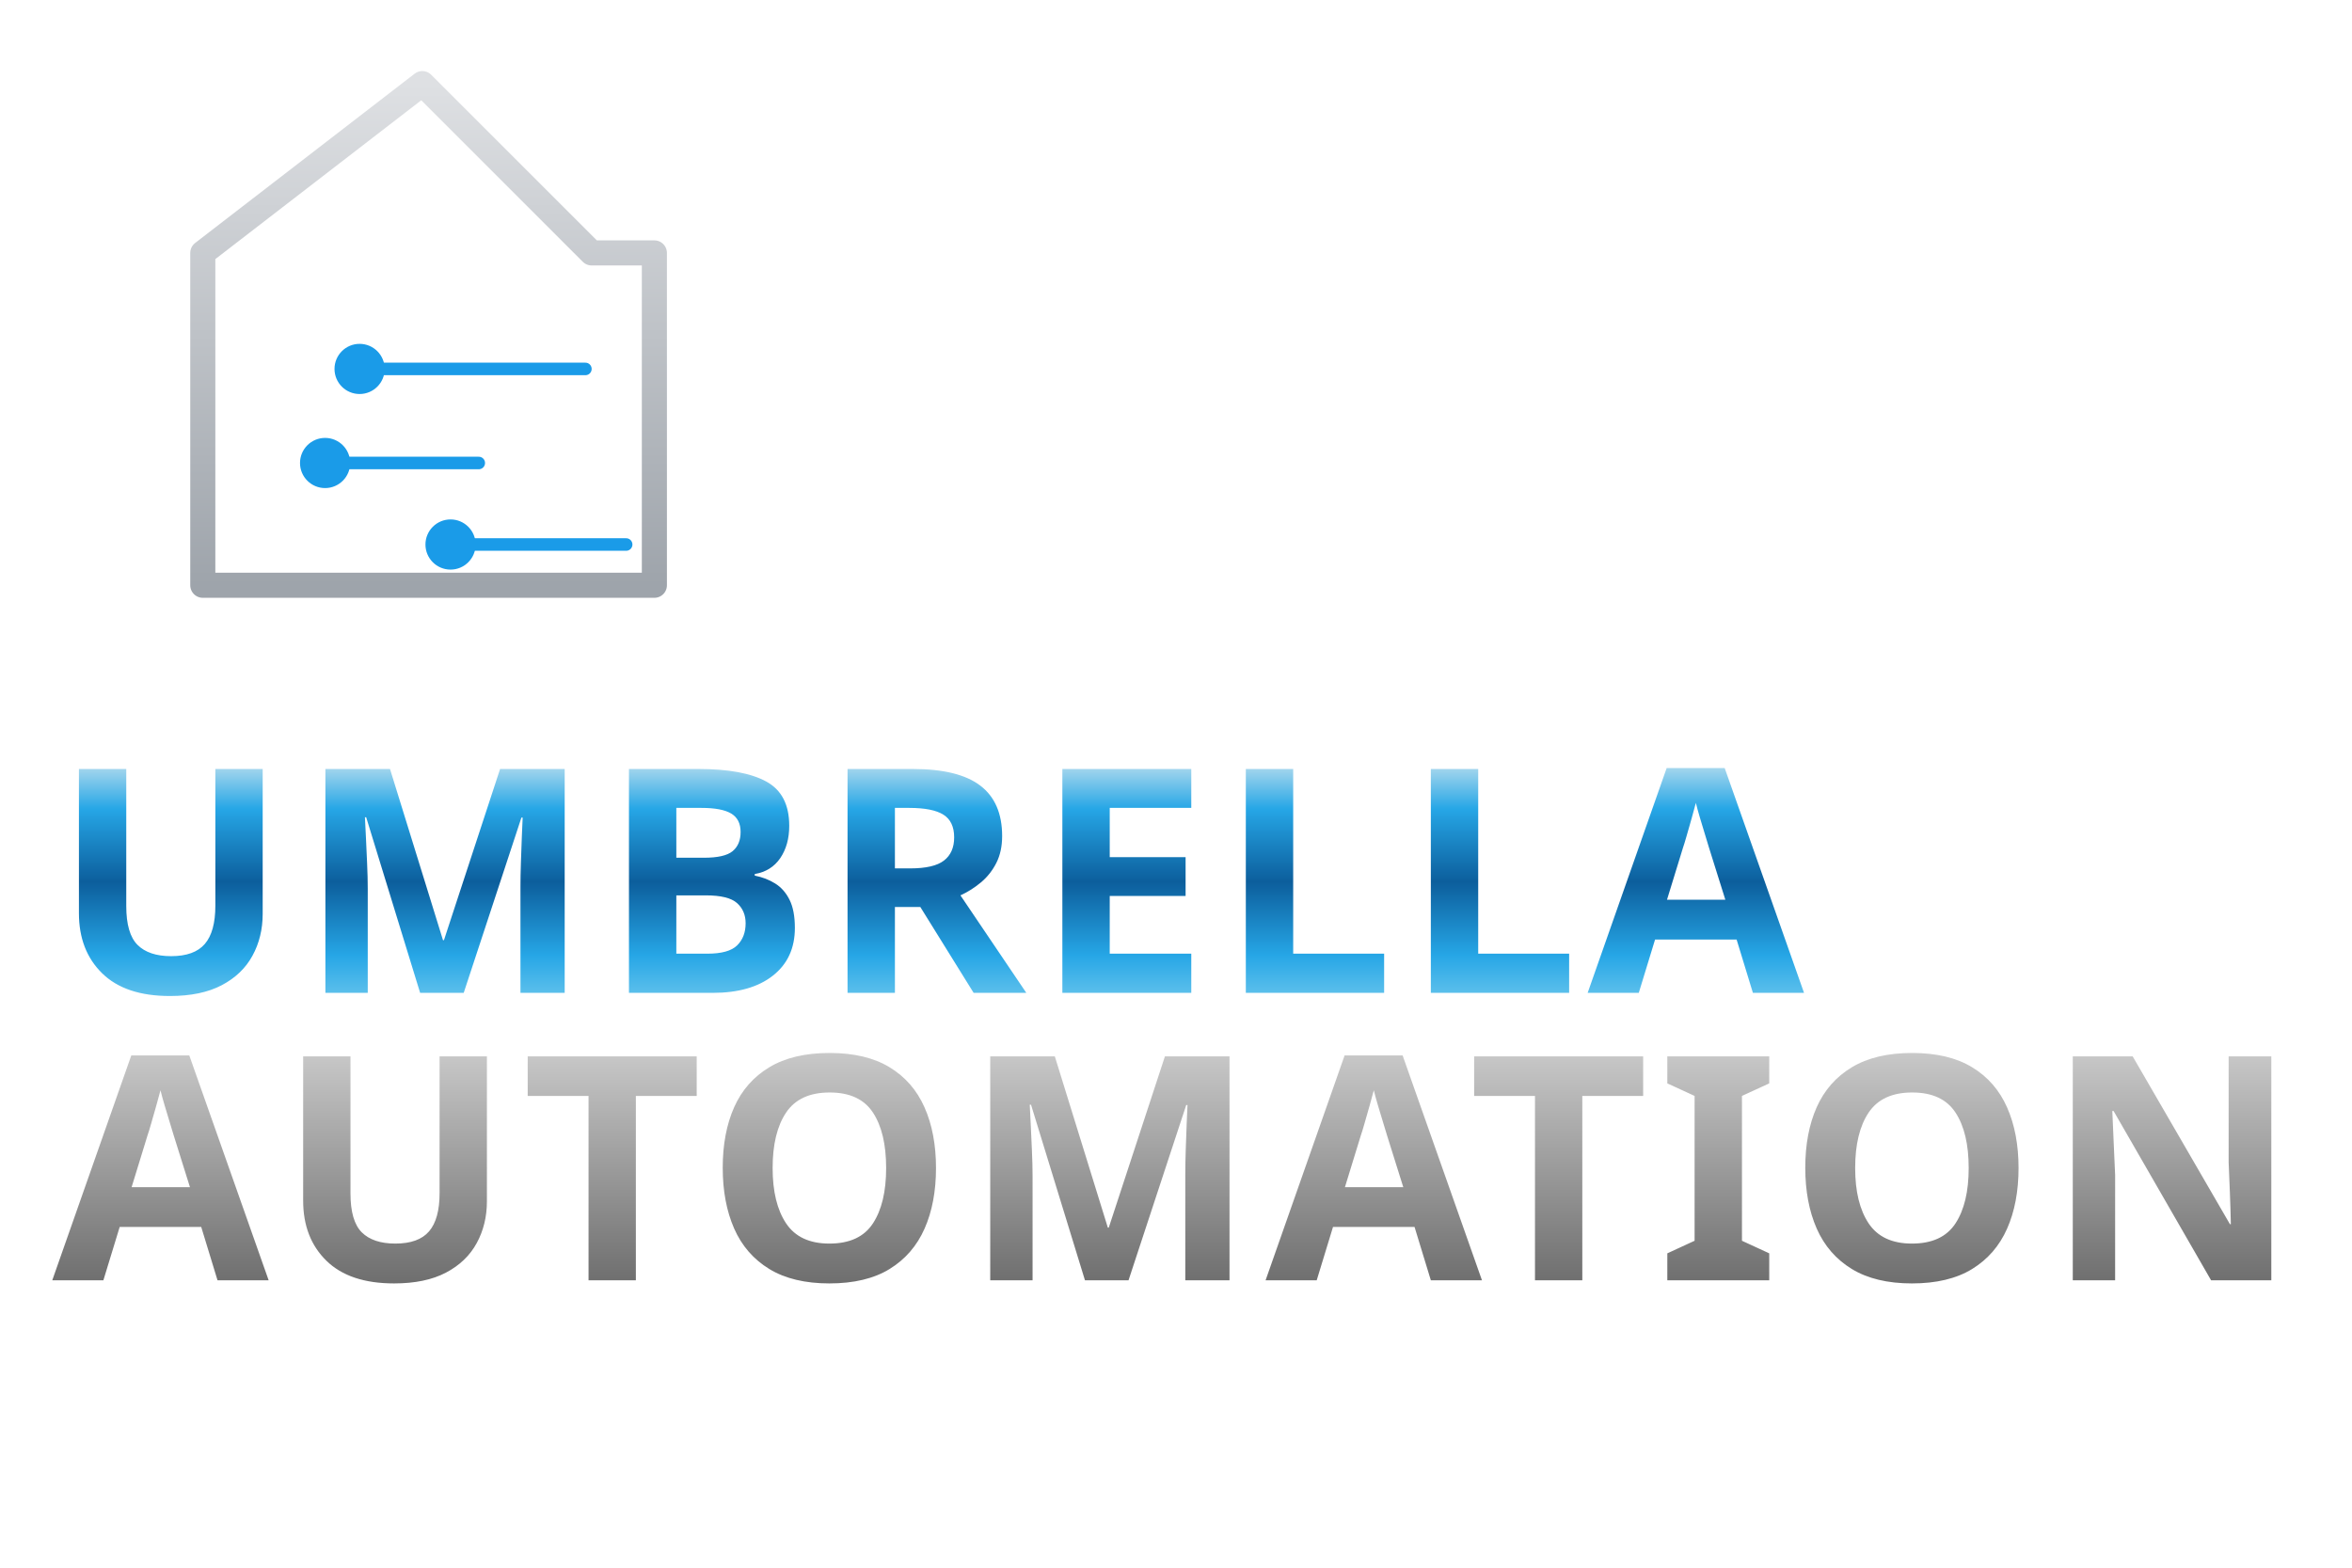
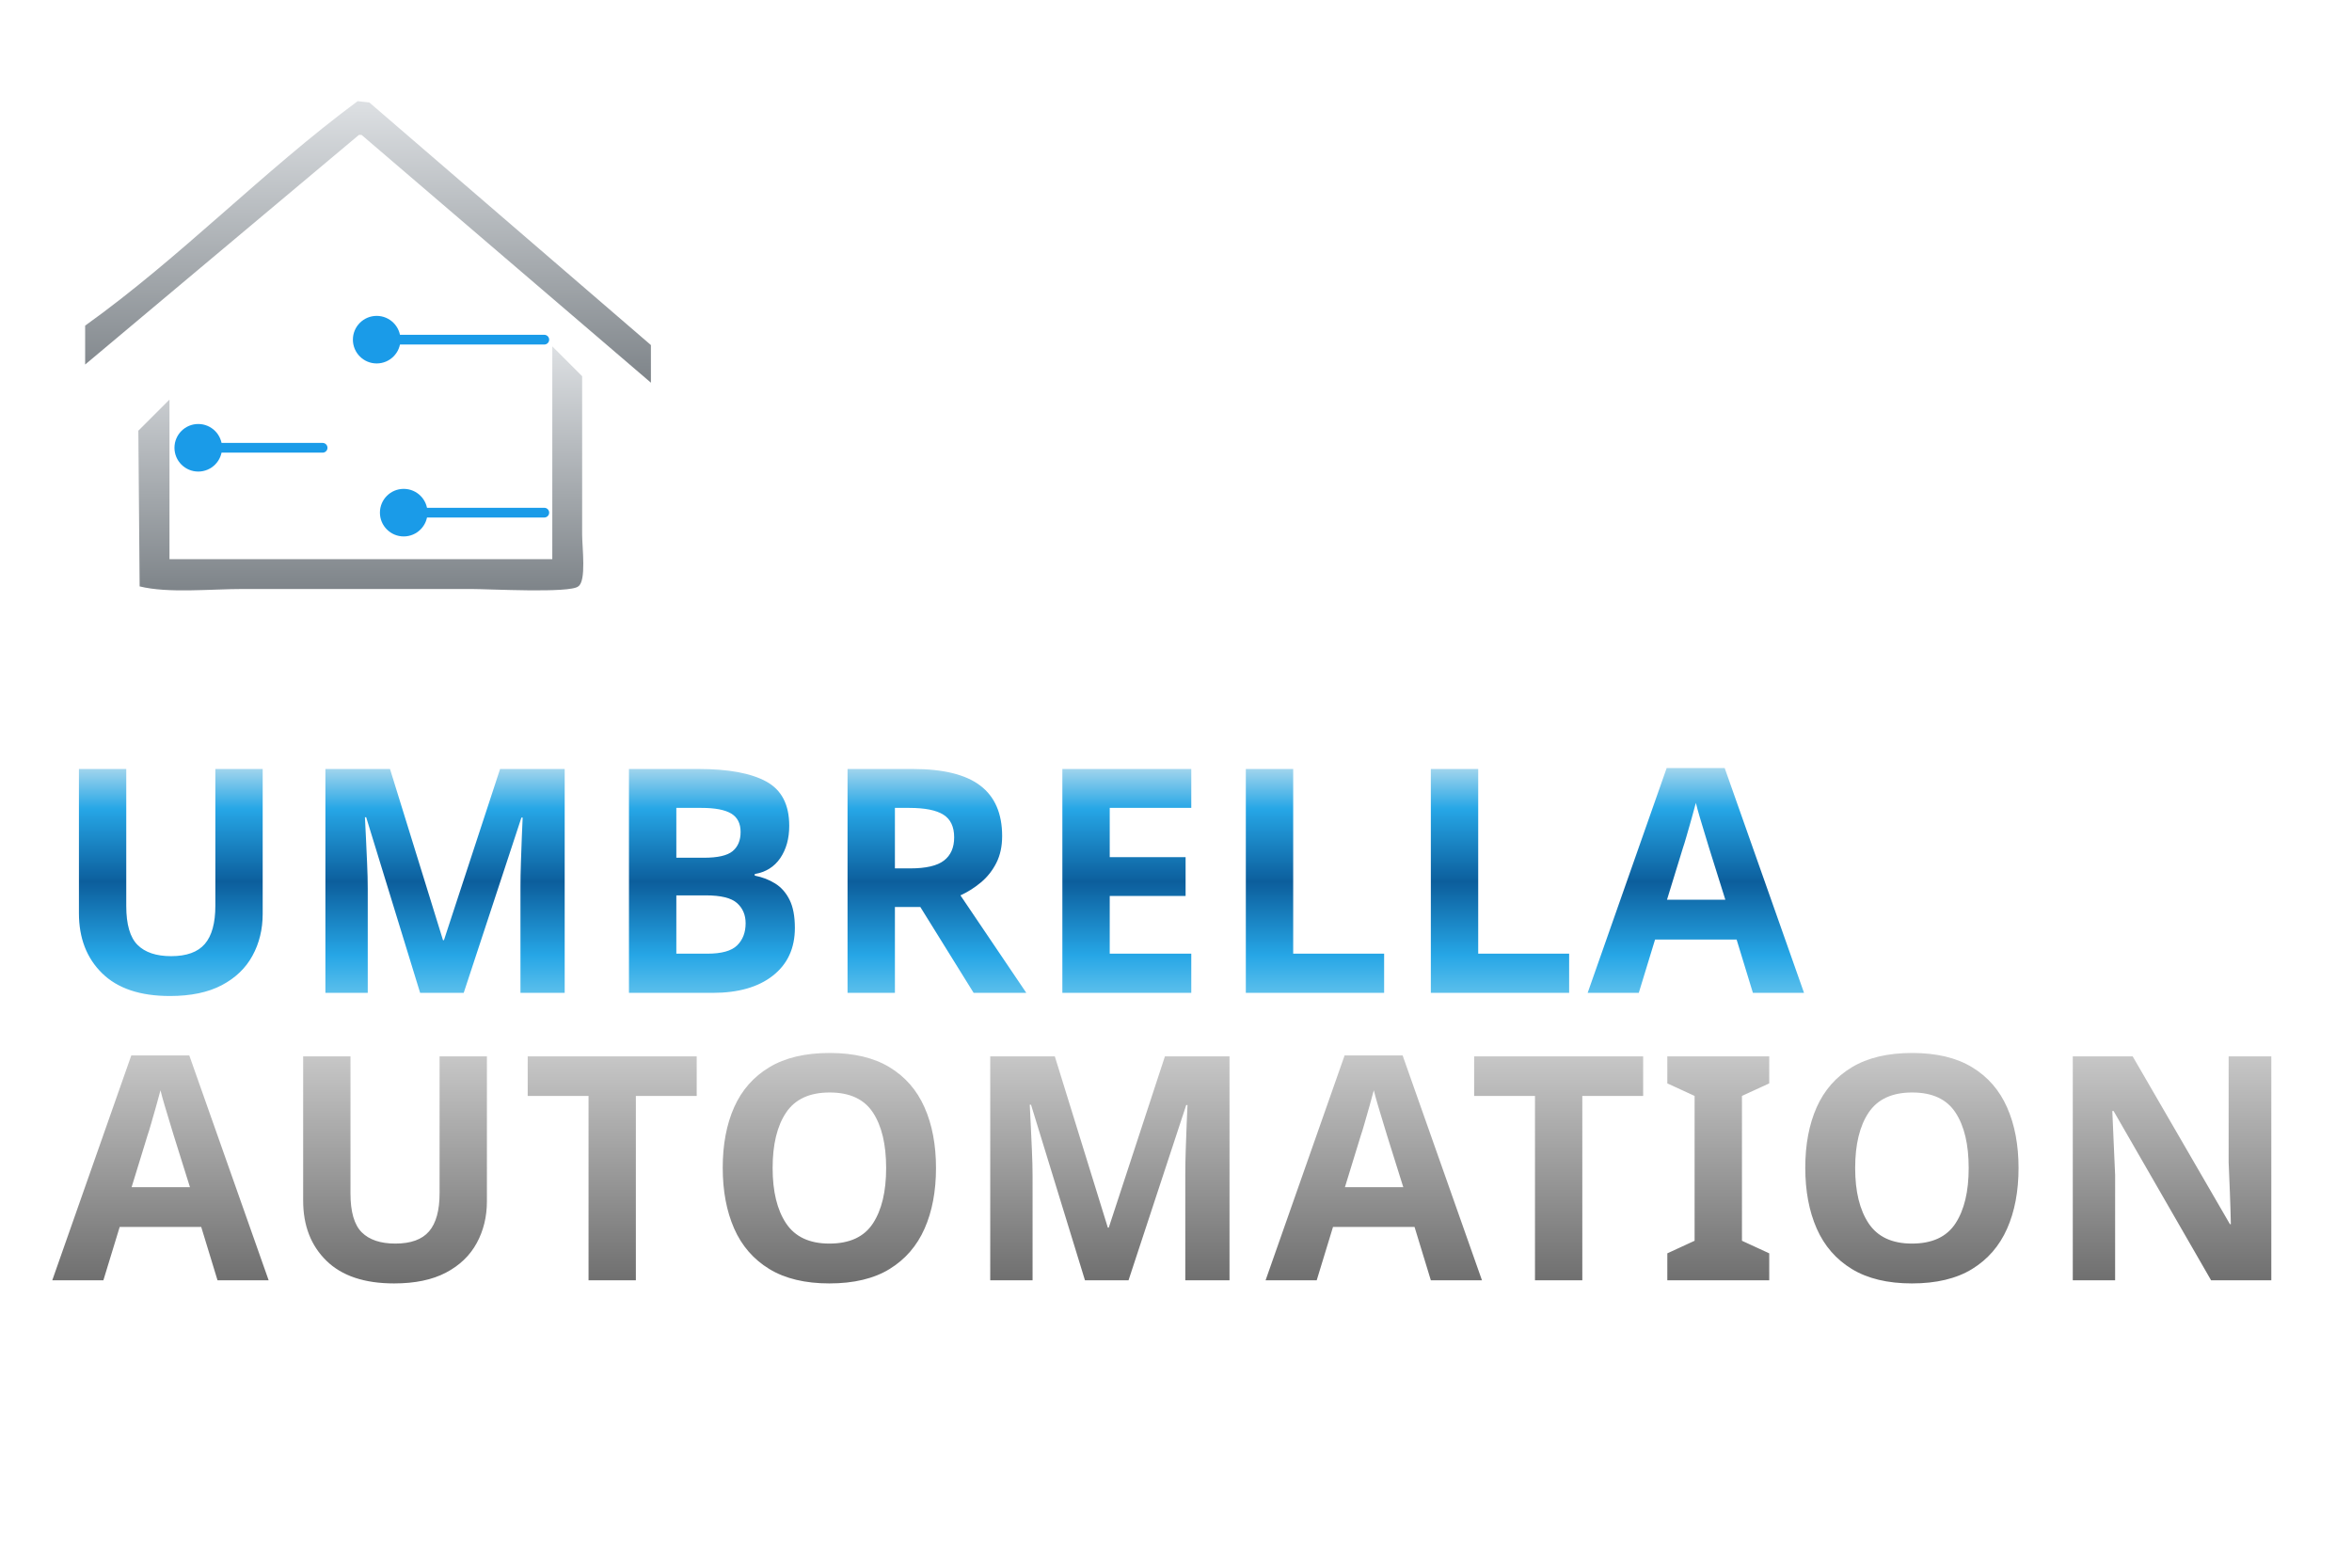
<svg xmlns="http://www.w3.org/2000/svg" viewBox="0 0 900 600" role="img" aria-label="Umbrella Automation stacked logo">
  <defs>
    <linearGradient id="ua-stack-house" x1="0" y1="0" x2="0" y2="1">
-       <stop offset="0" stop-color="#dee0e3" />
-       <stop offset="1" stop-color="#9ea4ab" />
-     </linearGradient>
-     <linearGradient id="ua-stack-circuit" x1="0" y1="1" x2="0" y2="0">
-       <stop offset="0" stop-color="#5fc1ec" />
-       <stop offset="1" stop-color="#177cb8" />
+       <stop offset="0" stop-color="#dde0e3" />
+       <stop offset="1" stop-color="#7e8489" />
    </linearGradient>
    <linearGradient id="ua-stack-blue" x1="0" y1="0" x2="0" y2="1">
      <stop offset="0" stop-color="#a4d6ed" />
      <stop offset="0.18" stop-color="#26a6e6" />
      <stop offset="0.5" stop-color="#0c5e9c" />
      <stop offset="0.82" stop-color="#26a6e6" />
      <stop offset="1" stop-color="#5fc1ec" />
    </linearGradient>
    <linearGradient id="ua-stack-gray" x1="0" y1="0" x2="0" y2="1">
      <stop offset="0" stop-color="#c8c8c8" />
      <stop offset="1" stop-color="#6e6e6e" />
    </linearGradient>
  </defs>
-   <svg x="20" y="20" width="288" height="216" viewBox="0 0 240 180">
-     <path d="M 48 170 L 48 64 L 118 10 L 172 64 L 192 64 L 192 170 Z" fill="none" stroke="url(#ua-stack-house)" stroke-width="8" stroke-linejoin="round" stroke-linecap="round" />
-     <g stroke="#1A9BE8" stroke-width="4" stroke-linecap="round">
-       <line x1="98" y1="101" x2="170" y2="101" />
-       <line x1="87" y1="131" x2="136" y2="131" />
-       <line x1="127" y1="157" x2="183" y2="157" />
+   <svg x="20" y="20" width="240" height="220" viewBox="70 92 116 102">
+     <path d="M 126.48 98.88 C 127.20 98.96 127.92 99.04 128.64 99.12 C 145.99 114.08 163.36 129.04 180.72 144.00 C 180.72 146.32 180.72 148.64 180.72 150.96 C 162.88 135.68 145.04 120.40 127.20 105.12 C 127.04 105.12 126.88 105.12 126.72 105.12 C 109.84 119.28 92.96 133.44 76.08 147.60 C 76.08 145.20 76.08 142.80 76.08 140.40 C 93.77 127.76 108.93 111.87 126.48 98.88 Z" fill="url(#ua-stack-house)" />
+     <path d="M 91.68 183.60 C 115.28 183.60 138.88 183.60 162.48 183.60 C 162.48 170.48 162.48 157.36 162.48 144.24 C 164.32 146.08 166.16 147.92 168.00 149.76 C 168.00 159.52 168.00 169.28 168.00 179.04 C 168.00 181.41 168.81 187.66 167.28 188.64 C 165.78 189.94 150.75 189.12 147.36 189.12 C 133.36 189.12 119.36 189.12 105.36 189.12 C 99.28 189.12 91.39 189.95 86.16 188.64 C 86.08 179.04 86.00 169.44 85.92 159.84 C 87.84 157.92 89.76 156.00 91.68 154.08 C 91.68 163.92 91.68 173.76, 91.68 183.60 Z" fill="url(#ua-stack-house)" />
+     <g stroke="#1A9BE8" stroke-width="1.8" stroke-linecap="round">
+       <line x1="130" y1="143" x2="161" y2="143" />
+       <line x1="97" y1="163" x2="120" y2="163" />
+       <line x1="135" y1="175" x2="161" y2="175" />
    </g>
-     <circle cx="98" cy="101" r="8" fill="#1A9BE8" />
-     <circle cx="87" cy="131" r="8" fill="#1A9BE8" />
-     <circle cx="127" cy="157" r="8" fill="#1A9BE8" />
+     <circle cx="130" cy="143" r="4.4" fill="#1A9BE8" />
+     <circle cx="97" cy="163" r="4.4" fill="#1A9BE8" />
+     <circle cx="135" cy="175" r="4.4" fill="#1A9BE8" />
  </svg>
  <text x="20" y="380" font-family="&quot;Eurostile&quot;,&quot;Eurostile LT W01&quot;,&quot;Microgramma D&quot;,&quot;Saira&quot;,&quot;Aldrich&quot;,&quot;Antonio&quot;,system-ui,sans-serif" font-weight="900" font-size="120" letter-spacing="3" fill="url(#ua-stack-blue)">UMBRELLA</text>
  <text x="20" y="490" font-family="&quot;Eurostile&quot;,&quot;Eurostile LT W01&quot;,&quot;Microgramma D&quot;,&quot;Saira&quot;,&quot;Aldrich&quot;,&quot;Antonio&quot;,system-ui,sans-serif" font-weight="900" font-size="120" letter-spacing="3" fill="url(#ua-stack-gray)">AUTOMATION</text>
</svg>
